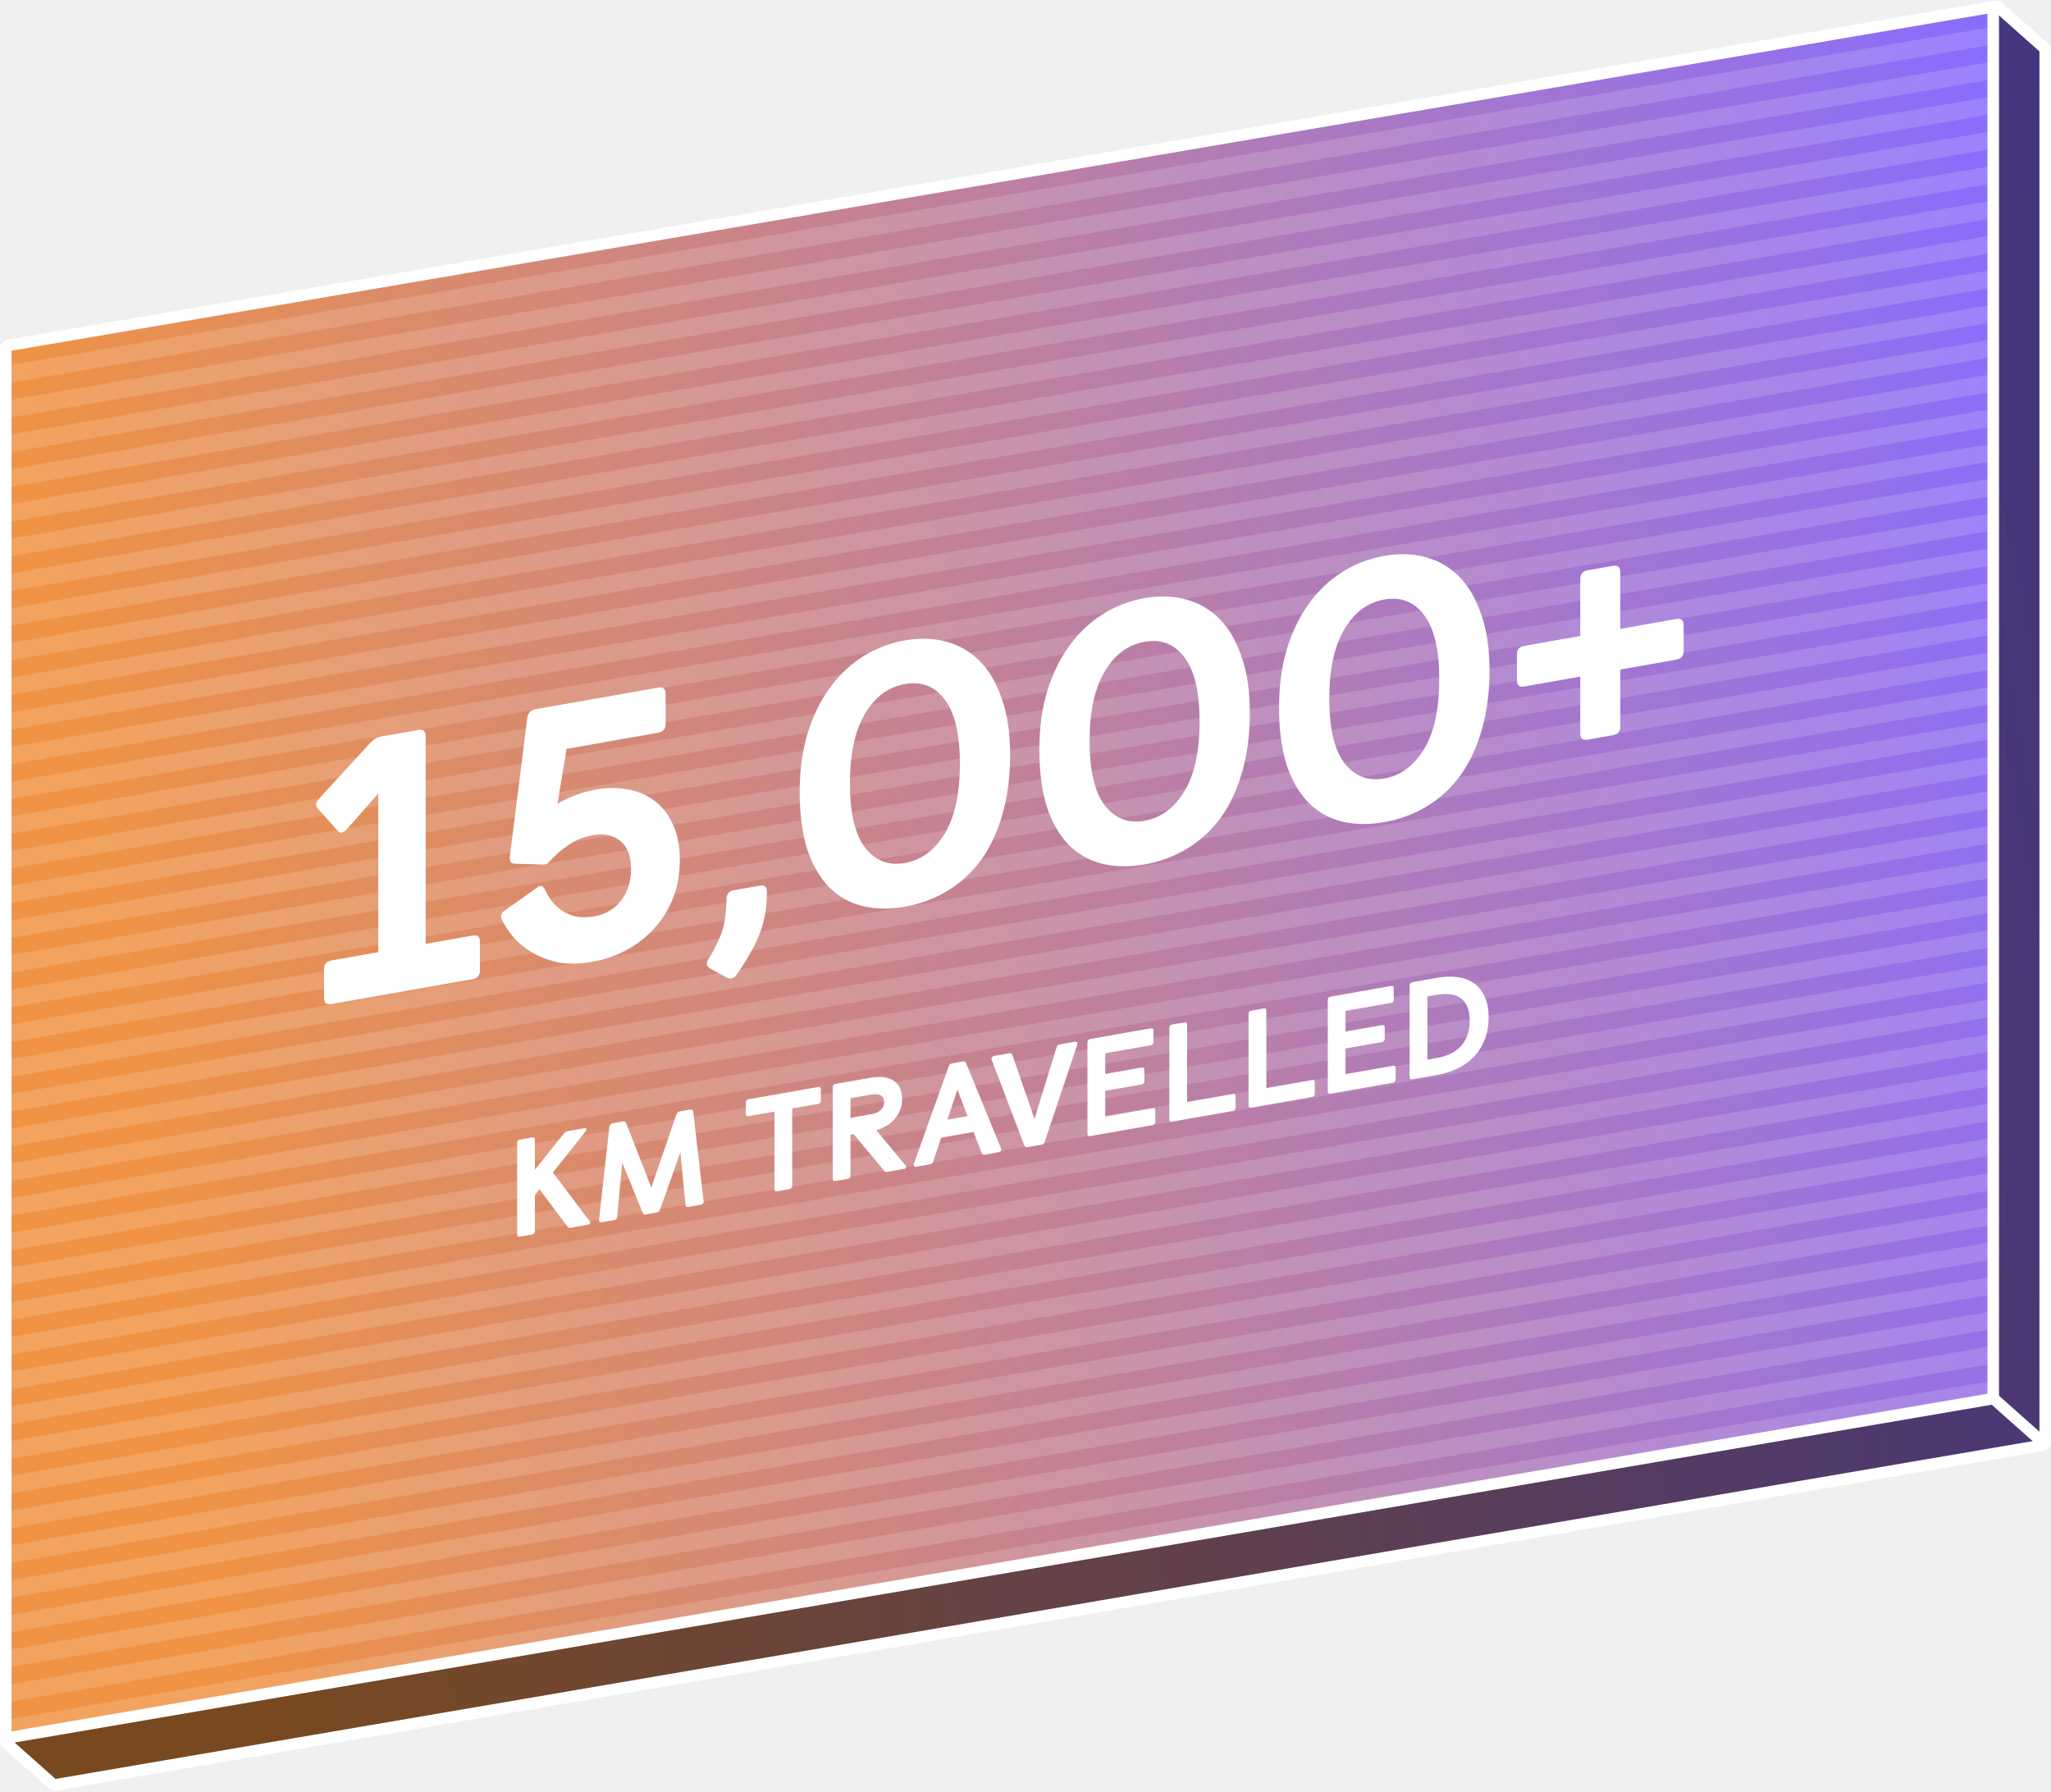
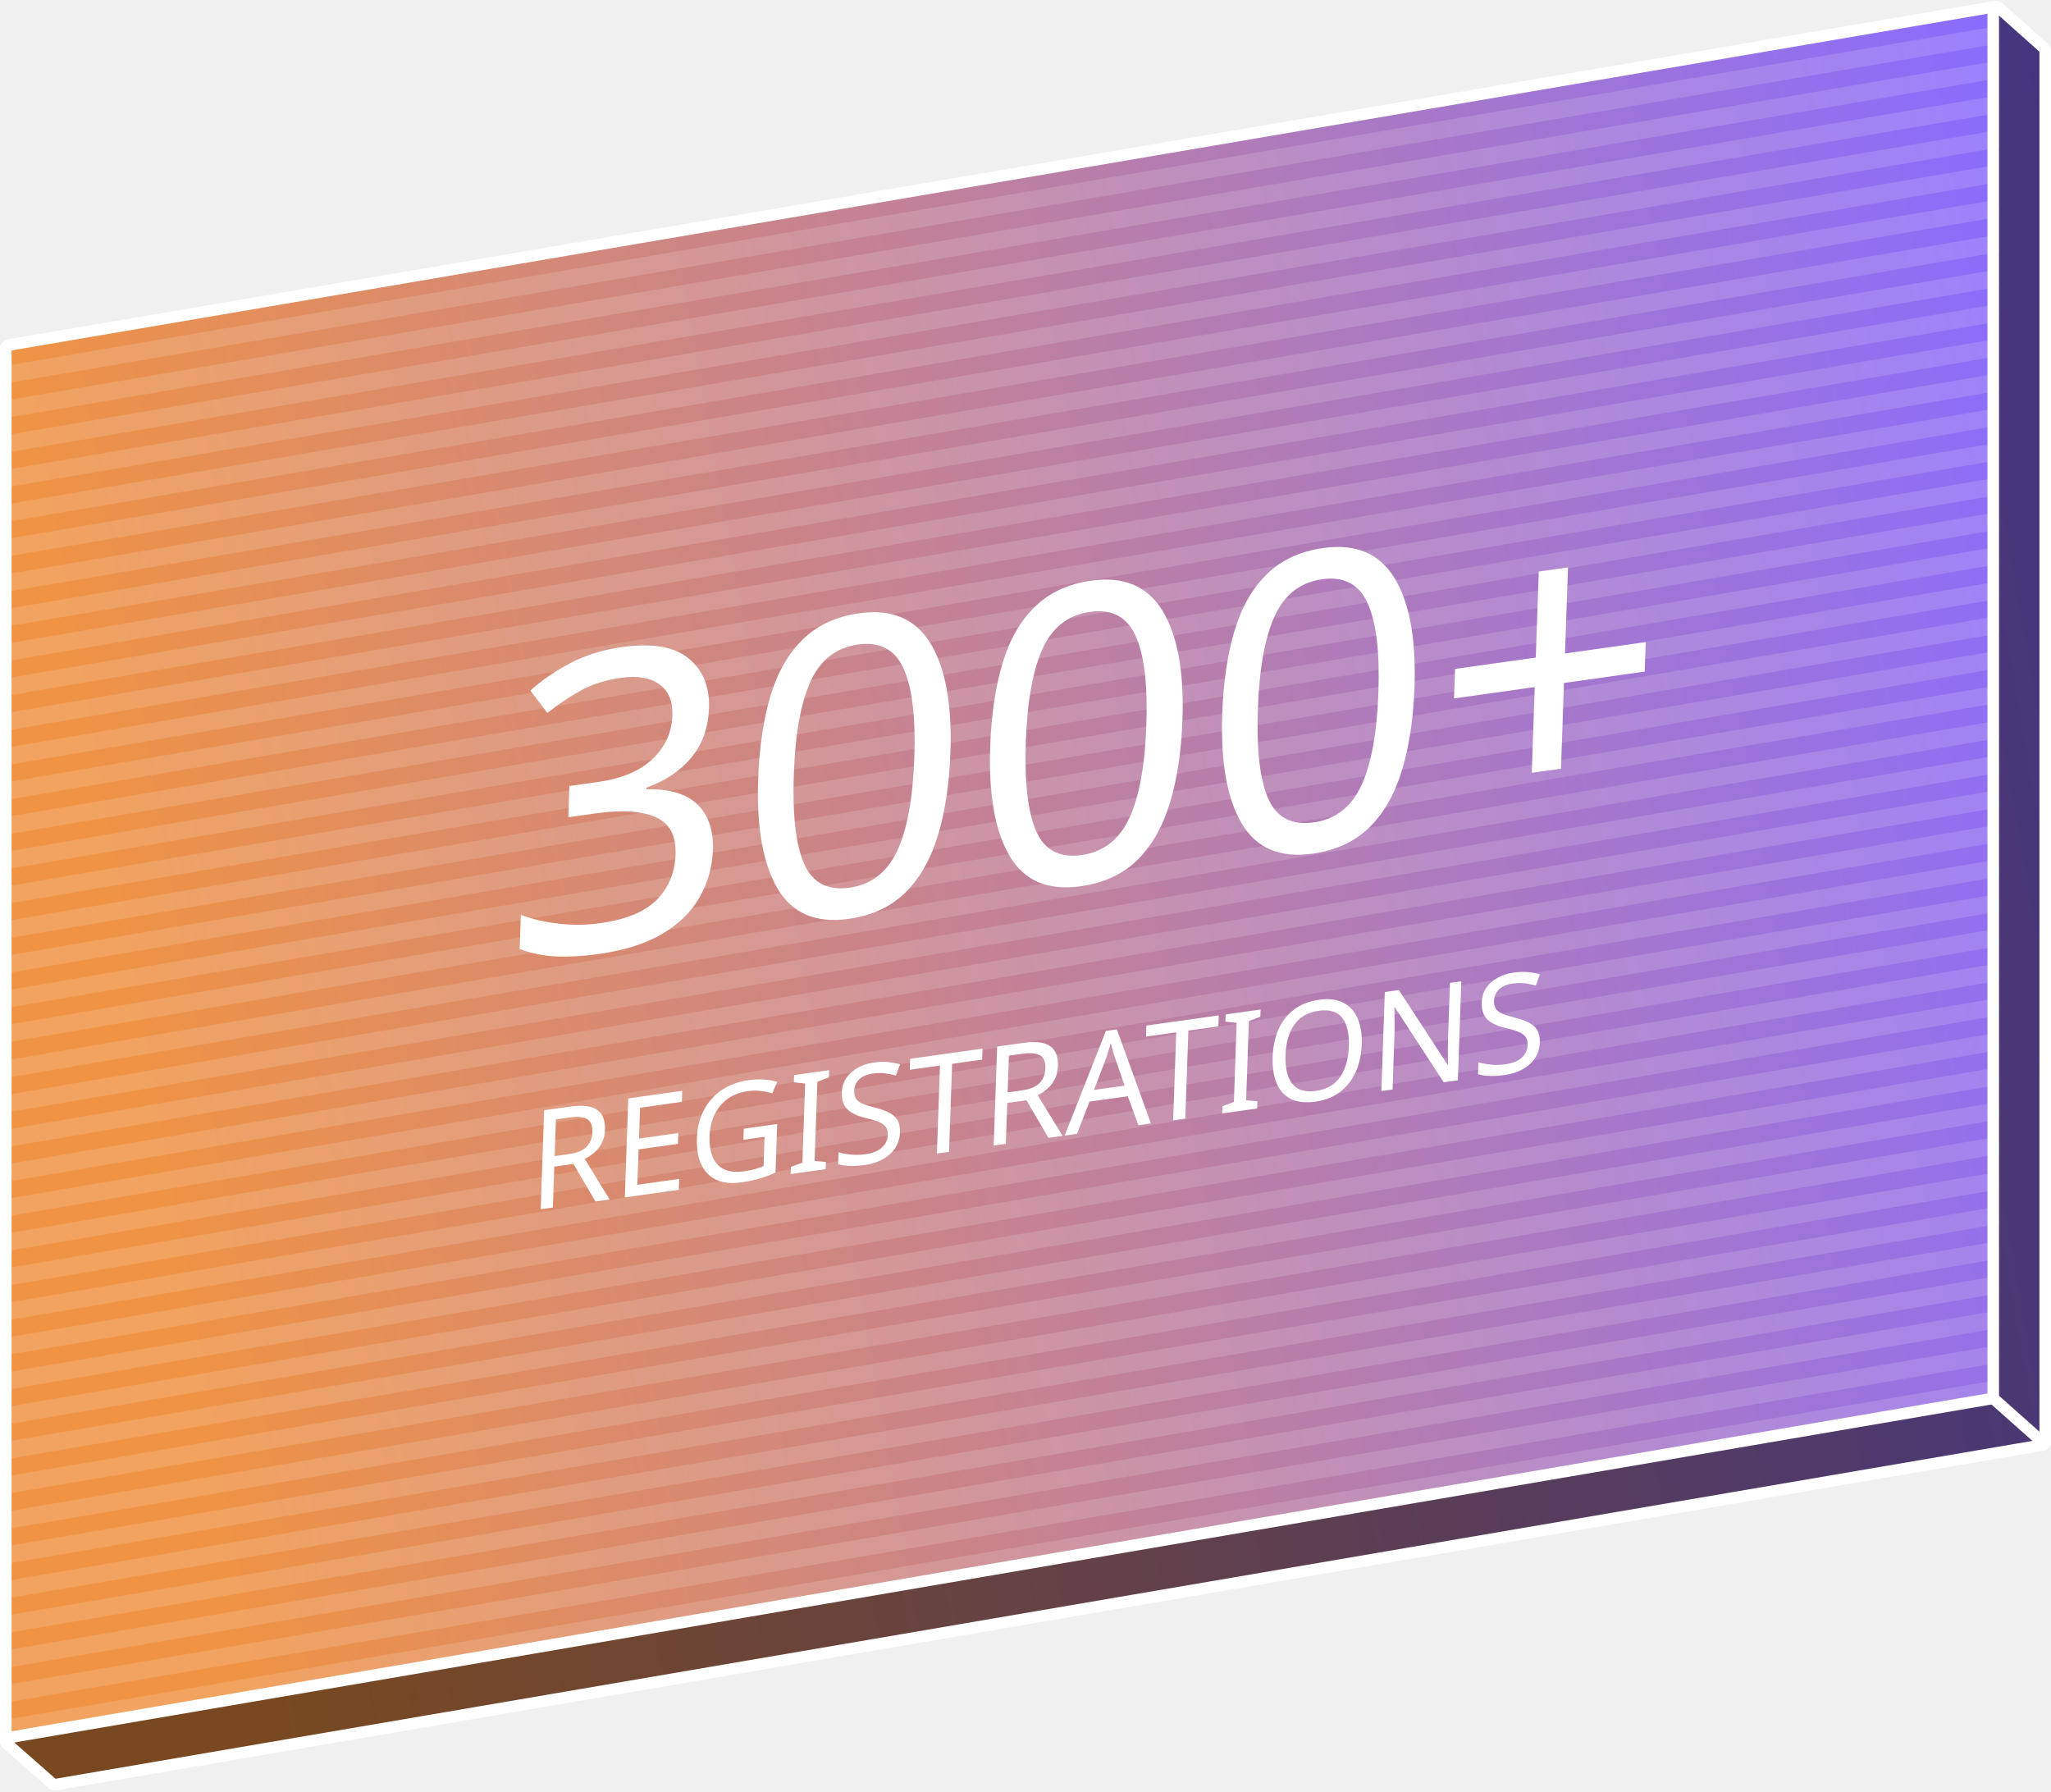
- <svg xmlns="http://www.w3.org/2000/svg" xmlns:xlink="http://www.w3.org/1999/xlink" fill="none" height="310" viewBox="0 0 355 310" width="355">
-   <linearGradient id="a">
-     <stop offset="0" stop-color="#f09343" />
-     <stop offset="1" stop-color="#896bff" />
+ <svg xmlns="http://www.w3.org/2000/svg" xmlns:xlink="http://www.w3.org/1999/xlink" version="1.1" id="Layer_1" x="0px" y="0px" viewBox="0 0 355 310" style="enable-background:new 0 0 355 310;" xml:space="preserve">
+   <style type="text/css">
+ 	.st0{fill:url(#SVGID_1_);}
+ 	.st1{fill-opacity:0.5;}
+ 	.st2{fill:none;stroke:#FFFFFF;stroke-width:2;stroke-linejoin:bevel;}
+ 	.st3{fill:url(#SVGID_00000022550491889733870940000018424860145027242880_);stroke:#FFFFFF;stroke-width:2;stroke-linejoin:bevel;}
+ 	.st4{fill:none;stroke:#FFFFFF;stroke-width:2;}
+ 	.st5{clip-path:url(#SVGID_00000166646577004608932510000013088247011881683623_);}
+ 	.st6{fill:none;stroke:#FFFFFF;stroke-width:3;stroke-linejoin:bevel;stroke-opacity:0.15;}
+ 	
+ 		.st7{opacity:0.2;fill:none;stroke:#FFFFFF;stroke-width:3;stroke-linejoin:bevel;stroke-opacity:2.000000e-02;enable-background:new    ;}
+ 	.st8{fill:#FFFFFF;}
+ 	.st9{font-family:'Calibri-Bold';}
+ 	.st10{font-size:72px;}
+ 	.st11{font-size:24px;}
+ </style>
+   <linearGradient id="SVGID_1_" gradientUnits="userSpaceOnUse" x1="28.868" y1="130.346" x2="374.824" y2="190.802" gradientTransform="matrix(1 0 0 -1 0 312)">
+     <stop offset="0" style="stop-color:#F09343" />
+     <stop offset="1" style="stop-color:#896BFF" />
  </linearGradient>
-   <linearGradient id="b" gradientUnits="userSpaceOnUse" x1="9" x2="354.956" xlink:href="#a" y1="67.961" y2="7.505" />
-   <linearGradient id="c" gradientUnits="userSpaceOnUse" x1="-0" x2="345.956" xlink:href="#a" y1="59.961" y2="-.495" />
-   <clipPath id="d">
-     <path d="m0 3h346v296.299h-346z" />
-   </clipPath>
-   <path d="m345.707 1.078 8.293 7.371v241.597l-344.695 58.887-8.288-7.367 8.952-233.732z" fill="url(#b)" />
-   <path d="m345.707 1.078 8.293 7.371v241.597l-344.695 58.887-8.288-7.367 8.952-233.732z" fill="#000" fill-opacity=".5" />
-   <g stroke="#fff">
-     <path d="m345.707 1.078 8.293 7.371v241.597l-344.695 58.887-8.288-7.367 8.952-233.732z" stroke-linejoin="bevel" stroke-width="2" />
-     <path d="m1 300.815v-240.964l344-58.666v240.861z" fill="url(#c)" stroke-linejoin="bevel" stroke-width="2" />
-     <path d="m345 242 9 8" stroke-width="2" />
-     <g clip-path="url(#d)" stroke-linejoin="bevel" stroke-width="3">
-       <path d="m0 65.007 346-59.008" stroke-opacity=".15" />
-       <path d="m0 62.008 346-59.008" opacity=".2" stroke-opacity=".02" />
-       <path d="m0 71.015 346-59.007" stroke-opacity=".15" />
-       <path d="m0 68.015 346-59.007" opacity=".2" stroke-opacity=".02" />
-       <path d="m0 77.022 346-59.008" stroke-opacity=".15" />
-       <path d="m0 74.022 346-59.008" opacity=".2" stroke-opacity=".02" />
-       <path d="m0 83.03 346-59.007" stroke-opacity=".15" />
-       <path d="m0 80.03 346-59.007" opacity=".2" stroke-opacity=".02" />
-       <path d="m0 89.037 346-59.008" stroke-opacity=".15" />
-       <path d="m0 86.037 346-59.008" opacity=".2" stroke-opacity=".02" />
-       <path d="m0 95.045 346-59.007" stroke-opacity=".15" />
-       <path d="m0 92.045 346-59.007" opacity=".2" stroke-opacity=".02" />
-       <path d="m0 101.052 346-59.007" stroke-opacity=".15" />
-       <path d="m0 98.052 346-59.007" opacity=".2" stroke-opacity=".02" />
-       <path d="m0 107.06 346-59.008" stroke-opacity=".15" />
-       <path d="m0 104.06 346-59.008" opacity=".2" stroke-opacity=".02" />
-       <path d="m0 113.067 346-59.007" stroke-opacity=".15" />
-       <path d="m0 110.067 346-59.007" opacity=".2" stroke-opacity=".02" />
-       <path d="m0 119.075 346-59.008" stroke-opacity=".15" />
-       <path d="m0 116.075 346-59.008" opacity=".2" stroke-opacity=".02" />
-       <path d="m0 125.082 346-59.007" stroke-opacity=".15" />
-       <path d="m0 122.082 346-59.007" opacity=".2" stroke-opacity=".02" />
-       <path d="m0 131.089 346-59.007" stroke-opacity=".15" />
-       <path d="m0 128.089 346-59.007" opacity=".2" stroke-opacity=".02" />
-       <path d="m0 137.097 346-59.007" stroke-opacity=".15" />
-       <path d="m0 134.097 346-59.007" opacity=".2" stroke-opacity=".02" />
-       <path d="m0 143.105 346-59.008" stroke-opacity=".15" />
-       <path d="m0 140.105 346-59.008" opacity=".2" stroke-opacity=".02" />
-       <path d="m0 149.112 346-59.008" stroke-opacity=".15" />
-       <path d="m0 146.112 346-59.008" opacity=".2" stroke-opacity=".02" />
-       <path d="m0 155.12 346-59.008" stroke-opacity=".15" />
-       <path d="m0 152.12 346-59.008" opacity=".2" stroke-opacity=".02" />
-       <path d="m0 161.127 346-59.008" stroke-opacity=".15" />
-       <path d="m0 158.127 346-59.008" opacity=".2" stroke-opacity=".02" />
-       <path d="m0 167.134 346-59.007" stroke-opacity=".15" />
-       <path d="m0 164.134 346-59.007" opacity=".2" stroke-opacity=".02" />
-       <path d="m0 173.142 346-59.008" stroke-opacity=".15" />
-       <path d="m0 170.142 346-59.008" opacity=".2" stroke-opacity=".02" />
-       <path d="m0 179.149 346-59.007" stroke-opacity=".15" />
-       <path d="m0 176.149 346-59.007" opacity=".2" stroke-opacity=".02" />
-       <path d="m0 185.157 346-59.008" stroke-opacity=".15" />
-       <path d="m0 182.157 346-59.008" opacity=".2" stroke-opacity=".02" />
-       <path d="m0 191.164 346-59.007" stroke-opacity=".15" />
-       <path d="m0 188.164 346-59.007" opacity=".2" stroke-opacity=".02" />
-       <path d="m0 197.172 346-59.008" stroke-opacity=".15" />
-       <path d="m0 194.172 346-59.008" opacity=".2" stroke-opacity=".02" />
-       <path d="m0 203.179 346-59.007" stroke-opacity=".15" />
-       <path d="m0 200.179 346-59.007" opacity=".2" stroke-opacity=".02" />
-       <path d="m0 209.187 346-59.008" stroke-opacity=".15" />
-       <path d="m0 206.187 346-59.008" opacity=".2" stroke-opacity=".02" />
-       <path d="m0 215.194 346-59.007" stroke-opacity=".15" />
-       <path d="m0 212.194 346-59.007" opacity=".2" stroke-opacity=".02" />
-       <path d="m0 221.202 346-59.008" stroke-opacity=".15" />
-       <path d="m0 218.202 346-59.008" opacity=".2" stroke-opacity=".02" />
-       <path d="m0 227.209 346-59.008" stroke-opacity=".15" />
-       <path d="m0 224.209 346-59.008" opacity=".2" stroke-opacity=".02" />
-       <path d="m0 233.216 346-59.007" stroke-opacity=".15" />
-       <path d="m0 230.216 346-59.007" opacity=".2" stroke-opacity=".02" />
-       <path d="m0 239.224 346-59.008" stroke-opacity=".15" />
-       <path d="m0 236.224 346-59.008" opacity=".2" stroke-opacity=".02" />
-       <path d="m0 245.231 346-59.007" stroke-opacity=".15" />
-       <path d="m0 242.231 346-59.007" opacity=".2" stroke-opacity=".02" />
-       <path d="m0 251.239 346-59.008" stroke-opacity=".15" />
-       <path d="m0 248.239 346-59.008" opacity=".2" stroke-opacity=".02" />
-       <path d="m0 257.246 346-59.007" stroke-opacity=".15" />
-       <path d="m0 254.246 346-59.007" opacity=".2" stroke-opacity=".02" />
-       <path d="m0 263.254 346-59.008" stroke-opacity=".15" />
-       <path d="m0 260.254 346-59.008" opacity=".2" stroke-opacity=".02" />
-       <path d="m0 269.261 346-59.007" stroke-opacity=".15" />
-       <path d="m0 266.261 346-59.007" opacity=".2" stroke-opacity=".02" />
-       <path d="m0 275.269 346-59.008" stroke-opacity=".15" />
-       <path d="m0 272.269 346-59.008" opacity=".2" stroke-opacity=".02" />
-       <path d="m0 281.276 346-59.007" stroke-opacity=".15" />
-       <path d="m0 278.276 346-59.007" opacity=".2" stroke-opacity=".02" />
-       <path d="m0 287.284 346-59.008" stroke-opacity=".15" />
-       <path d="m0 284.284 346-59.008" opacity=".2" stroke-opacity=".02" />
-       <path d="m0 293.291 346-59.007" stroke-opacity=".15" />
-       <path d="m0 290.291 346-59.007" opacity=".2" stroke-opacity=".02" />
-       <path d="m0 299.298 346-59.007" stroke-opacity=".15" />
-       <path d="m0 296.298 346-59.007" opacity=".2" stroke-opacity=".02" />
+   <path class="st0" d="M345.7,1.1l8.3,7.4V250L9.3,308.9L1,301.6l9-233.7L345.7,1.1z" />
+   <path class="st1" d="M345.7,1.1l8.3,7.4V250L9.3,308.9L1,301.6l9-233.7L345.7,1.1z" />
+   <g>
+     <path class="st2" d="M345.7,1.1l8.3,7.4V250L9.3,308.9L1,301.6l9-233.7L345.7,1.1z" />
+     <linearGradient id="SVGID_00000143580184934878827770000003241070729157416636_" gradientUnits="userSpaceOnUse" x1="20.555" y1="134.411" x2="366.512" y2="194.868" gradientTransform="matrix(1 0 0 -1 0 312)">
+       <stop offset="0" style="stop-color:#F09343" />
+       <stop offset="1" style="stop-color:#896BFF" />
+     </linearGradient>
+     <path style="fill:url(#SVGID_00000143580184934878827770000003241070729157416636_);stroke:#FFFFFF;stroke-width:2;stroke-linejoin:bevel;" d="   M1,300.8v-241L345,1.2V242L1,300.8z" />
+     <path class="st4" d="M345,242l9,8" />
+     <g>
+       <defs>
+         <rect id="SVGID_00000043452695745367337840000016329690179665260702_" y="3" width="346" height="296.3" />
+       </defs>
+       <clipPath id="SVGID_00000152956966474270644230000012026415701241872831_">
+         <use xlink:href="#SVGID_00000043452695745367337840000016329690179665260702_" style="overflow:visible;" />
+       </clipPath>
+       <g style="clip-path:url(#SVGID_00000152956966474270644230000012026415701241872831_);">
+         <path class="st6" d="M0,65L346,6" />
+         <path class="st7" d="M0,62L346,3" />
+         <path class="st6" d="M0,71l346-59" />
+         <path class="st7" d="M0,68L346,9" />
+         <path class="st6" d="M0,77l346-59" />
+         <path class="st7" d="M0,74l346-59" />
+         <path class="st6" d="M0,83l346-59" />
+         <path class="st7" d="M0,80l346-59" />
+         <path class="st6" d="M0,89l346-59" />
+         <path class="st7" d="M0,86l346-59" />
+         <path class="st6" d="M0,95l346-59" />
+         <path class="st7" d="M0,92l346-59" />
+         <path class="st6" d="M0,101.1l346-59" />
+         <path class="st7" d="M0,98.1l346-59" />
+         <path class="st6" d="M0,107.1l346-59" />
+         <path class="st7" d="M0,104.1l346-59" />
+         <path class="st6" d="M0,113.1l346-59" />
+         <path class="st7" d="M0,110.1l346-59" />
+         <path class="st6" d="M0,119.1l346-59" />
+         <path class="st7" d="M0,116.1l346-59" />
+         <path class="st6" d="M0,125.1l346-59" />
+         <path class="st7" d="M0,122.1l346-59" />
+         <path class="st6" d="M0,131.1l346-59" />
+         <path class="st7" d="M0,128.1l346-59" />
+         <path class="st6" d="M0,137.1l346-59" />
+         <path class="st7" d="M0,134.1l346-59" />
+         <path class="st6" d="M0,143.1l346-59" />
+         <path class="st7" d="M0,140.1l346-59" />
+         <path class="st6" d="M0,149.1l346-59" />
+         <path class="st7" d="M0,146.1l346-59" />
+         <path class="st6" d="M0,155.1l346-59" />
+         <path class="st7" d="M0,152.1l346-59" />
+         <path class="st6" d="M0,161.1l346-59" />
+         <path class="st7" d="M0,158.1l346-59" />
+         <path class="st6" d="M0,167.1l346-59" />
+         <path class="st7" d="M0,164.1l346-59" />
+         <path class="st6" d="M0,173.1l346-59" />
+         <path class="st7" d="M0,170.1l346-59" />
+         <path class="st6" d="M0,179.1l346-59" />
+         <path class="st7" d="M0,176.1l346-59" />
+         <path class="st6" d="M0,185.2l346-59" />
+         <path class="st7" d="M0,182.2l346-59" />
+         <path class="st6" d="M0,191.2l346-59" />
+         <path class="st7" d="M0,188.2l346-59" />
+         <path class="st6" d="M0,197.2l346-59" />
+         <path class="st7" d="M0,194.2l346-59" />
+         <path class="st6" d="M0,203.2l346-59" />
+         <path class="st7" d="M0,200.2l346-59" />
+         <path class="st6" d="M0,209.2l346-59" />
+         <path class="st7" d="M0,206.2l346-59" />
+         <path class="st6" d="M0,215.2l346-59" />
+         <path class="st7" d="M0,212.2l346-59" />
+         <path class="st6" d="M0,221.2l346-59" />
+         <path class="st7" d="M0,218.2l346-59" />
+         <path class="st6" d="M0,227.2l346-59" />
+         <path class="st7" d="M0,224.2l346-59" />
+         <path class="st6" d="M0,233.2l346-59" />
+         <path class="st7" d="M0,230.2l346-59" />
+         <path class="st6" d="M0,239.2l346-59" />
+         <path class="st7" d="M0,236.2l346-59" />
+         <path class="st6" d="M0,245.2l346-59" />
+         <path class="st7" d="M0,242.2l346-59" />
+         <path class="st6" d="M0,251.2l346-59" />
+         <path class="st7" d="M0,248.2l346-59" />
+         <path class="st6" d="M0,257.2l346-59" />
+         <path class="st7" d="M0,254.2l346-59" />
+         <path class="st6" d="M0,263.3l346-59" />
+         <path class="st7" d="M0,260.3l346-59" />
+         <path class="st6" d="M0,269.3l346-59" />
+         <path class="st7" d="M0,266.3l346-59" />
+         <path class="st6" d="M0,275.3l346-59" />
+         <path class="st7" d="M0,272.3l346-59" />
+         <path class="st6" d="M0,281.3l346-59" />
+         <path class="st7" d="M0,278.3l346-59" />
+         <path class="st6" d="M0,287.3l346-59" />
+         <path class="st7" d="M0,284.3l346-59" />
+         <path class="st6" d="M0,293.3l346-59" />
+         <path class="st7" d="M0,290.3l346-59" />
+         <path class="st6" d="M0,299.3l346-59" />
+         <path class="st7" d="M0,296.3l346-59" />
+       </g>
    </g>
  </g>
-   <path d="m56.087 167.725c0-.853.42-1.354 1.26-1.502l8.131-1.434v-27.456l-5.42 6.14c-.294.35-.588.552-.882.603-.294.052-.525-.035-.693-.261l-3.404-3.816c-.252-.254-.378-.51-.378-.766 0-.298.168-.626.504-.984l8.824-9.62c.336-.358.63-.623.882-.796.252-.172.672-.31 1.261-.414l6.24-1.1c.84-.149 1.261.204 1.261 1.057v35.968l8.131-1.433c.84-.149 1.26.204 1.26 1.057v4.992c0 .854-.42 1.354-1.26 1.503l-24.455 4.312c-.84.148-1.26-.205-1.26-1.058zm36.874-14.118c.168-.158.357-.255.567-.292.252-.044.483.107.693.454.336.709.735 1.406 1.198 2.093.504.636 1.113 1.211 1.828 1.725.714.472 1.534.818 2.458 1.039.924.178 1.995.16 3.214-.055 1.849-.326 3.361-1.211 4.538-2.656 1.177-1.487 1.765-3.319 1.765-5.495 0-2.262-.61-3.882-1.828-4.862-1.219-1.022-2.815-1.36-4.79-1.011-1.597.281-3.005.849-4.223 1.704-1.218.813-2.248 1.698-3.088 2.657-.126.15-.273.304-.441.462-.126.107-.294.18-.504.217-.168.029-.336.038-.504.024l-4.664-.137c-.42-.011-.693-.113-.819-.304-.084-.241-.126-.511-.126-.809l3.025-24.086c.126-.875.567-1.38 1.324-1.513l21.366-3.768c.84-.148 1.26.205 1.26 1.058v5.248c0 .853-.42 1.354-1.26 1.502l-15.883 2.801-1.576 9.494c1.218-.684 2.311-1.197 3.277-1.538.966-.384 2.122-.694 3.466-.931 1.807-.319 3.572-.332 5.294-.038 1.765.286 3.32.929 4.665 1.93 1.344.957 2.416 2.304 3.214 4.041.84 1.686 1.26 3.81 1.26 6.37 0 2.304-.378 4.44-1.134 6.408s-1.828 3.714-3.214 5.238c-1.345 1.517-2.942 2.78-4.791 3.789-1.848 1.009-3.865 1.706-6.05 2.091-2.101.37-4.013.409-5.736.115-1.681-.343-3.172-.891-4.475-1.643-1.303-.751-2.416-1.643-3.341-2.675-.882-1.039-1.576-2.09-2.08-3.153-.084-.241-.126-.426-.126-.554 0-.341.21-.655.63-.943zm30.012 14.036c-.421-.224-.631-.507-.631-.849 0-.213.063-.438.189-.673.631-.965 1.135-1.864 1.513-2.699.42-.842.756-1.669 1.009-2.482.252-.855.42-1.716.504-2.585.126-.875.189-1.804.189-2.785 0-.853.441-1.358 1.323-1.513l4.475-.789c.799-.141 1.198.215 1.198 1.069 0 1.536-.126 2.944-.378 4.226-.252 1.239-.61 2.412-1.072 3.517-.462 1.106-1.008 2.183-1.638 3.233-.589 1.043-1.261 2.1-2.017 3.172-.21.335-.378.536-.505.601-.126.107-.294.18-.504.217-.336.059-.609.022-.819-.112zm33.656-10.734c-2.731.481-5.231.431-7.5-.15-2.227-.589-4.139-1.702-5.735-3.341-1.597-1.681-2.837-3.873-3.719-6.576-.84-2.753-1.261-6.007-1.261-9.762 0-3.797.463-7.206 1.387-10.228.966-3.072 2.269-5.712 3.908-7.921 1.638-2.209 3.55-3.997 5.735-5.364 2.227-1.374 4.622-2.287 7.185-2.738 2.564-.452 4.938-.38 7.123.216 2.227.588 4.159 1.698 5.798 3.329s2.92 3.816 3.845 6.554c.966 2.689 1.449 5.931 1.449 9.729 0 3.754-.441 7.16-1.323 10.217-.841 3.007-2.059 5.632-3.656 7.877-1.596 2.201-3.529 3.993-5.798 5.374-2.227 1.374-4.706 2.302-7.438 2.784zm0-7.552c2.816-.497 5.106-2.181 6.87-5.052 1.765-2.914 2.648-6.952 2.648-12.115 0-5.077-.862-8.765-2.585-11.064-1.722-2.342-4.033-3.257-6.933-2.745-2.899.511-5.21 2.241-6.933 5.19-1.722 2.906-2.584 6.898-2.584 11.976 0 5.162.883 8.889 2.647 11.181 1.765 2.249 4.055 3.125 6.87 2.629zm41.485.237c-2.731.481-5.231.431-7.5-.15-2.227-.589-4.139-1.702-5.735-3.341-1.597-1.681-2.837-3.873-3.719-6.576-.84-2.753-1.261-6.007-1.261-9.762 0-3.797.463-7.206 1.387-10.228.966-3.072 2.269-5.712 3.908-7.921 1.638-2.209 3.55-3.997 5.735-5.363 2.227-1.374 4.622-2.287 7.185-2.739 2.564-.452 4.938-.38 7.123.216 2.227.588 4.159 1.698 5.798 3.329s2.92 3.816 3.845 6.554c.966 2.689 1.449 5.931 1.449 9.729 0 3.754-.441 7.16-1.323 10.217-.841 3.007-2.059 5.633-3.656 7.877-1.596 2.201-3.529 3.993-5.798 5.374-2.227 1.374-4.706 2.302-7.438 2.784zm0-7.552c2.816-.497 5.106-2.181 6.87-5.052 1.765-2.914 2.648-6.952 2.648-12.115 0-5.077-.862-8.765-2.585-11.064-1.722-2.341-4.033-3.257-6.933-2.745-2.899.511-5.21 2.241-6.933 5.19-1.722 2.907-2.584 6.898-2.584 11.976 0 5.162.883 8.889 2.647 11.181 1.765 2.249 4.055 3.125 6.87 2.629zm41.485.237c-2.731.481-5.231.431-7.5-.15-2.227-.588-4.139-1.702-5.735-3.34-1.597-1.682-2.837-3.874-3.719-6.577-.84-2.753-1.261-6.007-1.261-9.762 0-3.797.463-7.206 1.387-10.228.967-3.072 2.269-5.712 3.908-7.921s3.55-3.997 5.735-5.363c2.227-1.374 4.622-2.287 7.185-2.739 2.564-.452 4.938-.38 7.123.216 2.227.589 4.159 1.698 5.798 3.329 1.639 1.631 2.92 3.816 3.845 6.554.966 2.689 1.449 5.932 1.449 9.729 0 3.755-.441 7.16-1.323 10.217-.84 3.007-2.059 5.633-3.656 7.877-1.596 2.201-3.529 3.993-5.798 5.374-2.227 1.374-4.706 2.302-7.438 2.784zm0-7.552c2.816-.497 5.106-2.181 6.87-5.052 1.765-2.914 2.648-6.952 2.648-12.114 0-5.078-.862-8.766-2.584-11.065-1.723-2.341-4.034-3.257-6.934-2.745-2.899.511-5.21 2.241-6.933 5.19-1.722 2.907-2.584 6.898-2.584 11.976 0 5.162.883 8.89 2.647 11.181 1.765 2.249 4.055 3.125 6.87 2.629zm33.922-17.63-9.706 1.712c-.84.148-1.261-.205-1.261-1.058v-4.48c0-.853.421-1.354 1.261-1.502l9.706-1.712v-9.856c0-.853.42-1.354 1.261-1.502l4.412-.778c.84-.148 1.26.204 1.26 1.058v9.856l9.706-1.712c.841-.148 1.261.205 1.261 1.058v4.48c0 .853-.42 1.354-1.261 1.502l-9.706 1.712v9.856c0 .853-.42 1.354-1.26 1.502l-4.412.778c-.841.148-1.261-.204-1.261-1.058zm-184.014 80.687c0-.32.158-.508.473-.563l2.127-.375c.315-.056.473.076.473.396v5.184l4.963-6.179c.205-.276.465-.442.78-.497l2.836-.501c.126-.022.213-.005.26.051.063.037.094.095.094.175 0 .096-.031.182-.094.257l-5.72 7.176 6.358 8.431c.063.101.095.183.095.247 0 .192-.111.308-.331.347l-2.86.504c-.221.039-.386.052-.496.04-.095-.032-.197-.126-.307-.282l-4.798-6.402-.78 1.049v6.24c0 .32-.158.508-.473.564l-2.127.375c-.315.055-.473-.077-.473-.397zm15.971-2.816c.047-.328.252-.525.615-.588l1.725-.305c.173-.03.299-.012.378.054s.15.173.213.322l4.325 11.069 4.325-12.594c.063-.171.134-.304.213-.398s.205-.156.378-.186l1.726-.305c.362-.064.567.06.614.372l1.796 15.523c0 .32-.157.508-.472.564l-2.198.387c-.3.053-.457-.079-.473-.396l-.875-9.062-3.498 9.833c-.063.171-.134.303-.212.397-.079.094-.205.156-.379.187l-1.89.333c-.174.031-.3.013-.379-.053-.078-.066-.149-.174-.212-.323l-3.498-8.599-.875 9.37c-.016.323-.173.511-.472.564l-2.199.387c-.315.056-.472-.076-.472-.396zm28.57-2.59-4.491.792c-.315.056-.473-.077-.473-.397v-1.968c0-.32.158-.507.473-.563l12.054-2.125c.315-.056.473.076.473.396v1.968c0 .32-.158.508-.473.564l-4.491.791v13.392c0 .32-.157.508-.472.564l-2.127.375c-.316.055-.473-.077-.473-.397zm10.092-4.227c0-.32.158-.508.473-.564l6.027-1.062c1.749-.309 3.104-.14 4.065.507.962.646 1.442 1.706 1.442 3.178 0 .704-.118 1.348-.354 1.934-.237.57-.56 1.083-.969 1.539-.394.453-.867.841-1.419 1.162-.535.318-1.11.572-1.725.76l5.082 6.112c.063.069.094.152.094.248 0 .176-.102.282-.307.318l-2.931.517c-.173.03-.299.028-.378-.006-.079-.05-.165-.131-.26-.242l-5.2-6.259-.567.1v7.056c0 .32-.158.508-.473.563l-2.127.375c-.315.056-.473-.076-.473-.396zm6.666 4.68c.693-.122 1.236-.362 1.63-.719.394-.358.591-.816.591-1.376s-.197-.95-.591-1.168c-.394-.219-.937-.267-1.63-.145l-3.593.634v3.408zm17.703 3.071-5.602.988-1.347 4.029c-.063.171-.142.305-.236.402-.079.094-.205.156-.379.187l-2.339.412c-.316.056-.473-.077-.473-.397l6.051-16.906c.063-.172.133-.304.212-.398s.205-.156.378-.187l1.891-.333c.174-.031.3-.013.378.053.079.066.15.174.213.323l6.051 14.773c0 .32-.158.508-.473.563l-2.34.413c-.173.03-.307.014-.402-.049-.078-.066-.149-.174-.212-.323zm-4.538-2.128 3.498-.617-1.749-4.587zm7.641-10.467c0-.32.157-.508.473-.564l2.623-.462c.173-.031.292-.012.355.057.078.066.141.175.189.327l3.805 10.945 3.805-12.287c.048-.168.103-.298.166-.389.079-.094.205-.156.378-.187l2.623-.462c.316-.056.473.076.473.396l-5.649 16.836c-.063.171-.134.304-.212.398-.079.094-.197.154-.355.182l-2.458.434c-.158.027-.276.008-.355-.058-.078-.066-.149-.173-.212-.322zm16.614-2.93c0-.32.157-.508.473-.563l10.47-1.846c.315-.056.473.076.473.396v2.016c0 .288-.142.457-.426.507l-7.918 1.396v3.576l6.311-1.112c.315-.056.473.076.473.396v1.968c0 .32-.158.508-.473.564l-6.311 1.112v4.44l8.202-1.446c.315-.055.473.077.473.397v1.968c0 .32-.158.508-.473.563l-10.801 1.905c-.316.055-.473-.077-.473-.397zm14.172-2.499c0-.32.157-.507.473-.563l2.127-.375c.315-.056.472.077.472.397v13.392l7.918-1.397c.315-.055.473.077.473.397v1.968c0 .32-.158.508-.473.563l-10.517 1.855c-.316.056-.473-.077-.473-.397zm13.71-2.417c0-.32.158-.508.473-.564l2.127-.375c.315-.055.473.077.473.397v13.392l7.918-1.396c.315-.056.472.077.472.397v1.968c0 .32-.157.507-.472.563l-10.518 1.854c-.315.056-.473-.076-.473-.396zm13.711-2.418c0-.32.157-.507.472-.563l10.471-1.846c.315-.056.472.076.472.396v2.016c0 .288-.141.457-.425.507l-7.918 1.397v3.576l6.311-1.113c.315-.056.473.076.473.396v1.968c0 .32-.158.508-.473.564l-6.311 1.113v4.44l8.202-1.447c.315-.055.472.077.472.397v1.968c0 .32-.157.508-.472.563l-10.802 1.905c-.315.056-.472-.077-.472-.397zm14.172-2.499c0-.32.157-.507.472-.563l4.444-.783c1.134-.2 2.229-.234 3.285-.1 1.056.118 1.985.442 2.789.972.819.528 1.465 1.286 1.938 2.275.489.97.733 2.207.733 3.711 0 1.52-.244 2.859-.733 4.017-.473 1.139-1.119 2.117-1.938 2.933-.804.814-1.733 1.466-2.789 1.956s-2.151.836-3.285 1.036l-4.444.783c-.315.056-.472-.077-.472-.397zm4.656 12.571c.819-.144 1.583-.375 2.292-.692s1.316-.736 1.82-1.257c.505-.521.898-1.15 1.182-1.888.299-.757.449-1.639.449-2.647s-.15-1.83-.449-2.465c-.284-.654-.685-1.151-1.205-1.492-.505-.343-1.111-.548-1.82-.615-.694-.069-1.45-.032-2.269.112l-1.584.28v10.944z" fill="#fff" />
+   <text transform="matrix(0.9752 -0.1371 -3.489957e-02 0.9994 86.7206 166.7668)" class="st8 st9 st10">3000+</text>
+   <text transform="matrix(0.9752 -0.1371 -3.489957e-02 0.9994 91.3194 209.5925)" class="st8 st9 st11">REGISTRATIONS</text>
</svg>
